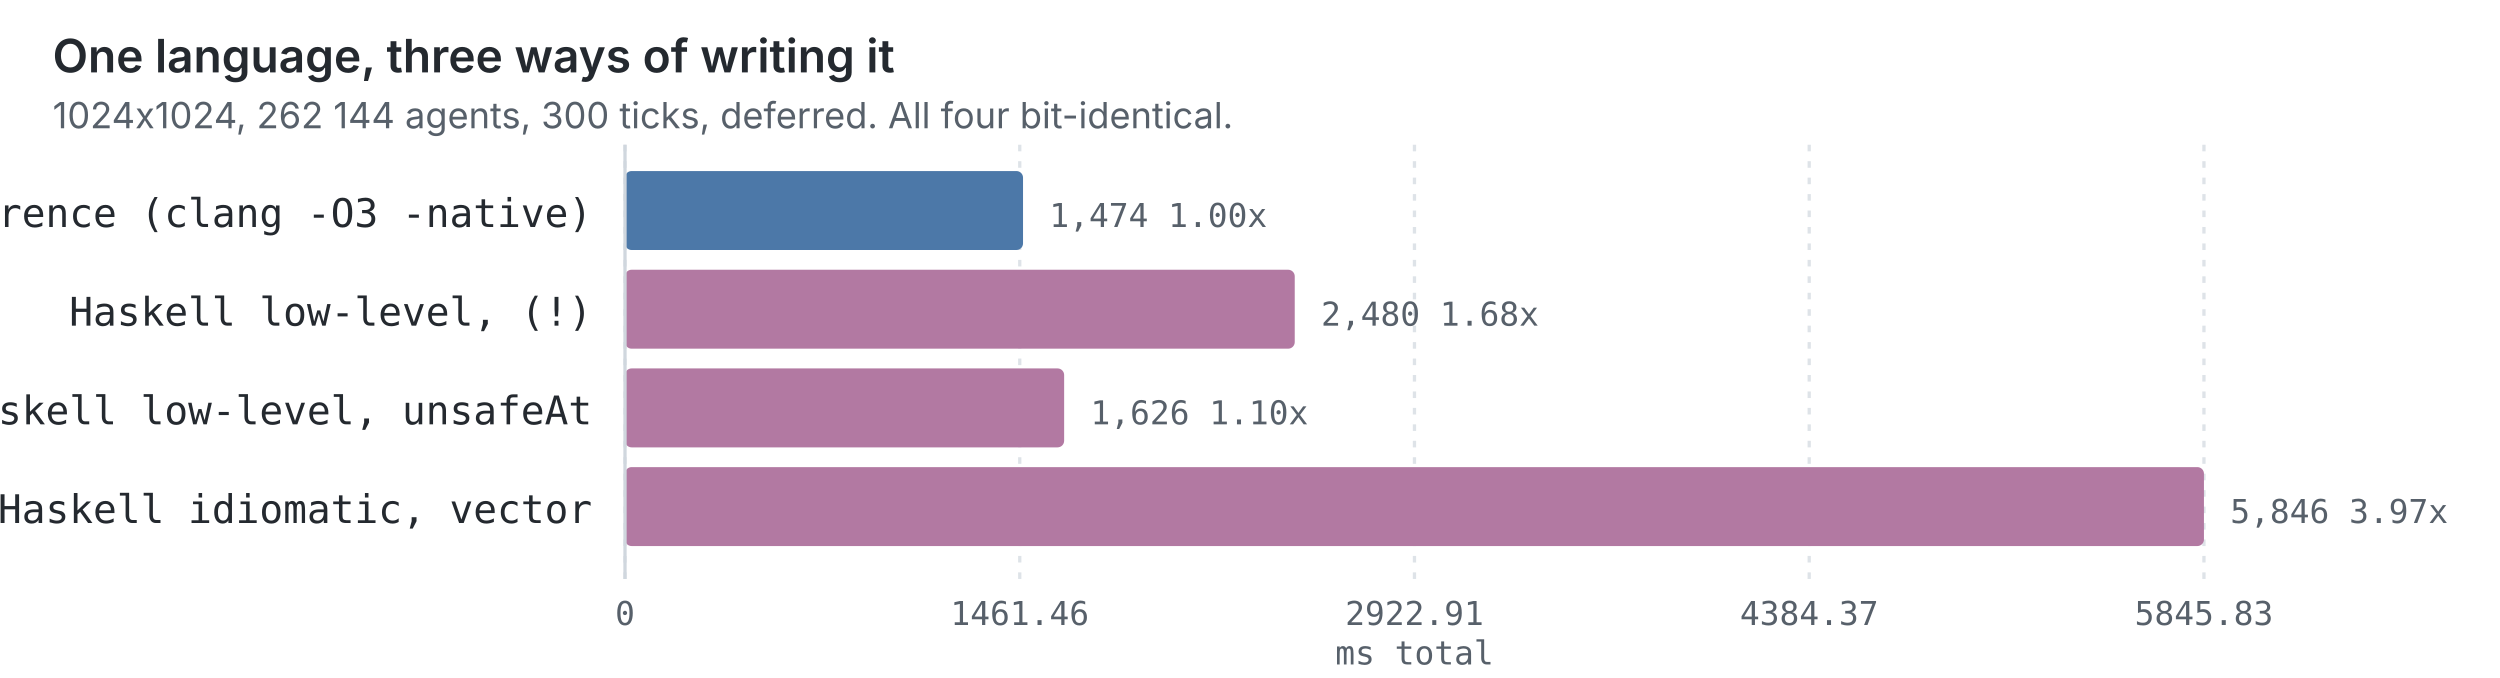
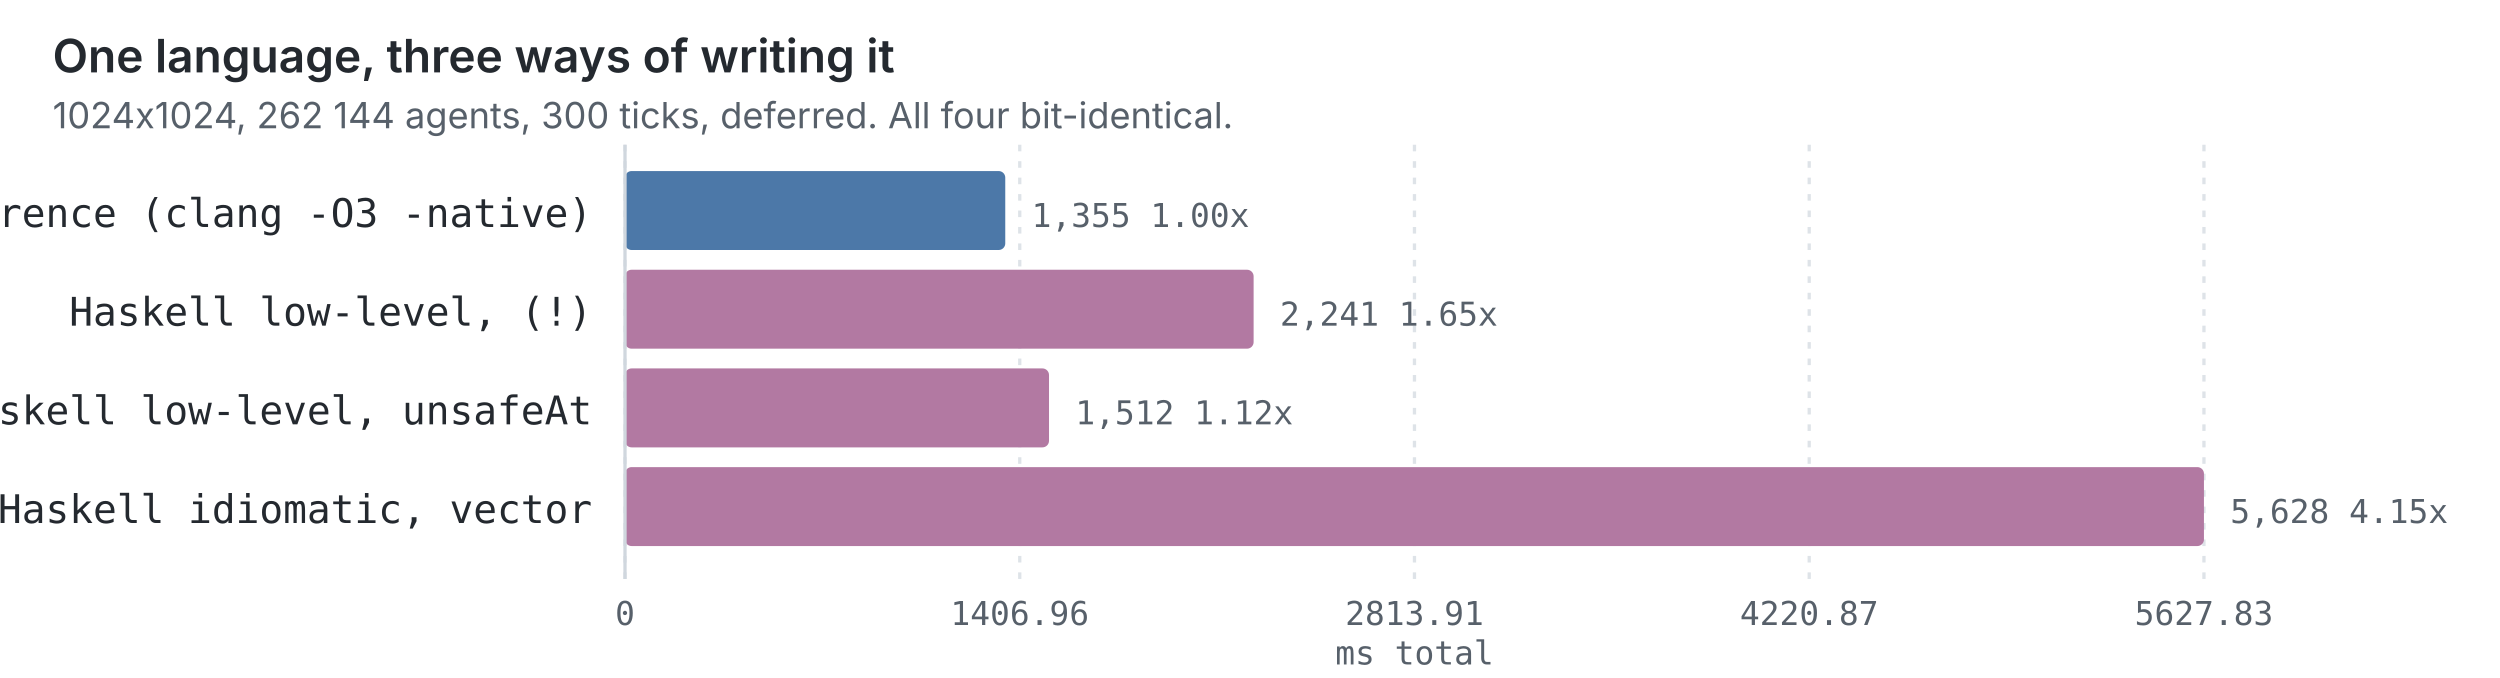
<svg xmlns="http://www.w3.org/2000/svg" viewBox="0 0 760 206" width="760" height="206" role="img" aria-label="One language, three ways of writing it">
  <style>
    .bg    { fill: none; }
    .lbl   { fill: #24292f; font: 12px ui-monospace, "SF Mono", Menlo, monospace; }
    .lbl-s { fill: #57606a; font: 10px ui-monospace, "SF Mono", Menlo, monospace; }
    .ttl   { fill: #24292f; font: 600 14px -apple-system, "Segoe UI", sans-serif; }
    .sub   { fill: #57606a; font: 11px -apple-system, "Segoe UI", sans-serif; }
    .axis  { stroke: #d0d7de; stroke-width: 1; }
    .grid  { stroke: #d0d7de; stroke-width: 1; stroke-dasharray: 2 3; opacity: .7; }
    @media (prefers-color-scheme: dark) {
      .lbl   { fill: #e6edf3; }
      .lbl-s { fill: #9198a1; }
      .ttl   { fill: #e6edf3; }
      .sub   { fill: #9198a1; }
      .axis  { stroke: #3d444d; }
      .grid  { stroke: #3d444d; }
    }
  </style>
  <text x="16" y="22" class="ttl">One language, three ways of writing it</text>
  <text x="16" y="39" class="sub">1024x1024, 262 144 agents, 300 ticks, deferred. All four bit-identical.</text>
  <line x1="190.0" y1="44" x2="190.0" y2="176" class="grid" />
  <text x="190.0" y="190" class="lbl-s" text-anchor="middle">0</text>
  <line x1="310.0" y1="44" x2="310.0" y2="176" class="grid" />
-   <text x="310.0" y="190" class="lbl-s" text-anchor="middle">1461.46</text>
+   <text x="310.0" y="190" class="lbl-s" text-anchor="middle">1406.96</text>
  <line x1="430.0" y1="44" x2="430.0" y2="176" class="grid" />
-   <text x="430.0" y="190" class="lbl-s" text-anchor="middle">2922.91</text>
+   <text x="430.0" y="190" class="lbl-s" text-anchor="middle">2813.91</text>
  <line x1="550.0" y1="44" x2="550.0" y2="176" class="grid" />
-   <text x="550.0" y="190" class="lbl-s" text-anchor="middle">4384.37</text>
+   <text x="550.0" y="190" class="lbl-s" text-anchor="middle">4220.87</text>
  <line x1="670.0" y1="44" x2="670.0" y2="176" class="grid" />
-   <text x="670.0" y="190" class="lbl-s" text-anchor="middle">5845.83</text>
+   <text x="670.0" y="190" class="lbl-s" text-anchor="middle">5627.83</text>
  <text x="430" y="202" class="lbl-s" text-anchor="middle">ms total</text>
  <text x="180" y="69" class="lbl" text-anchor="end">C reference (clang -O3 -native)</text>
-   <rect x="190" y="52" width="121.0" height="24" rx="2" fill="#4c78a8" />
-   <text x="319.0" y="69" class="lbl-s">1,474  1.00x</text>
+   <rect x="190" y="52" width="115.6" height="24" rx="2" fill="#4c78a8" />
+   <text x="313.6" y="69" class="lbl-s">1,355  1.00x</text>
  <text x="180" y="99" class="lbl" text-anchor="end">Haskell low-level, (!)</text>
-   <rect x="190" y="82" width="203.6" height="24" rx="2" fill="#b279a2" />
-   <text x="401.6" y="99" class="lbl-s">2,480  1.68x</text>
+   <rect x="190" y="82" width="191.1" height="24" rx="2" fill="#b279a2" />
+   <text x="389.1" y="99" class="lbl-s">2,241  1.65x</text>
  <text x="180" y="129" class="lbl" text-anchor="end">Haskell low-level, unsafeAt</text>
-   <rect x="190" y="112" width="133.5" height="24" rx="2" fill="#b279a2" />
-   <text x="331.5" y="129" class="lbl-s">1,626  1.10x</text>
+   <rect x="190" y="112" width="128.9" height="24" rx="2" fill="#b279a2" />
+   <text x="326.9" y="129" class="lbl-s">1,512  1.12x</text>
  <text x="180" y="159" class="lbl" text-anchor="end">Haskell idiomatic, vector</text>
  <rect x="190" y="142" width="480.0" height="24" rx="2" fill="#b279a2" />
-   <text x="678.0" y="159" class="lbl-s">5,846  3.97x</text>
+   <text x="678.0" y="159" class="lbl-s">5,628  4.15x</text>
  <line x1="190" y1="44" x2="190" y2="176" class="axis" />
</svg>
